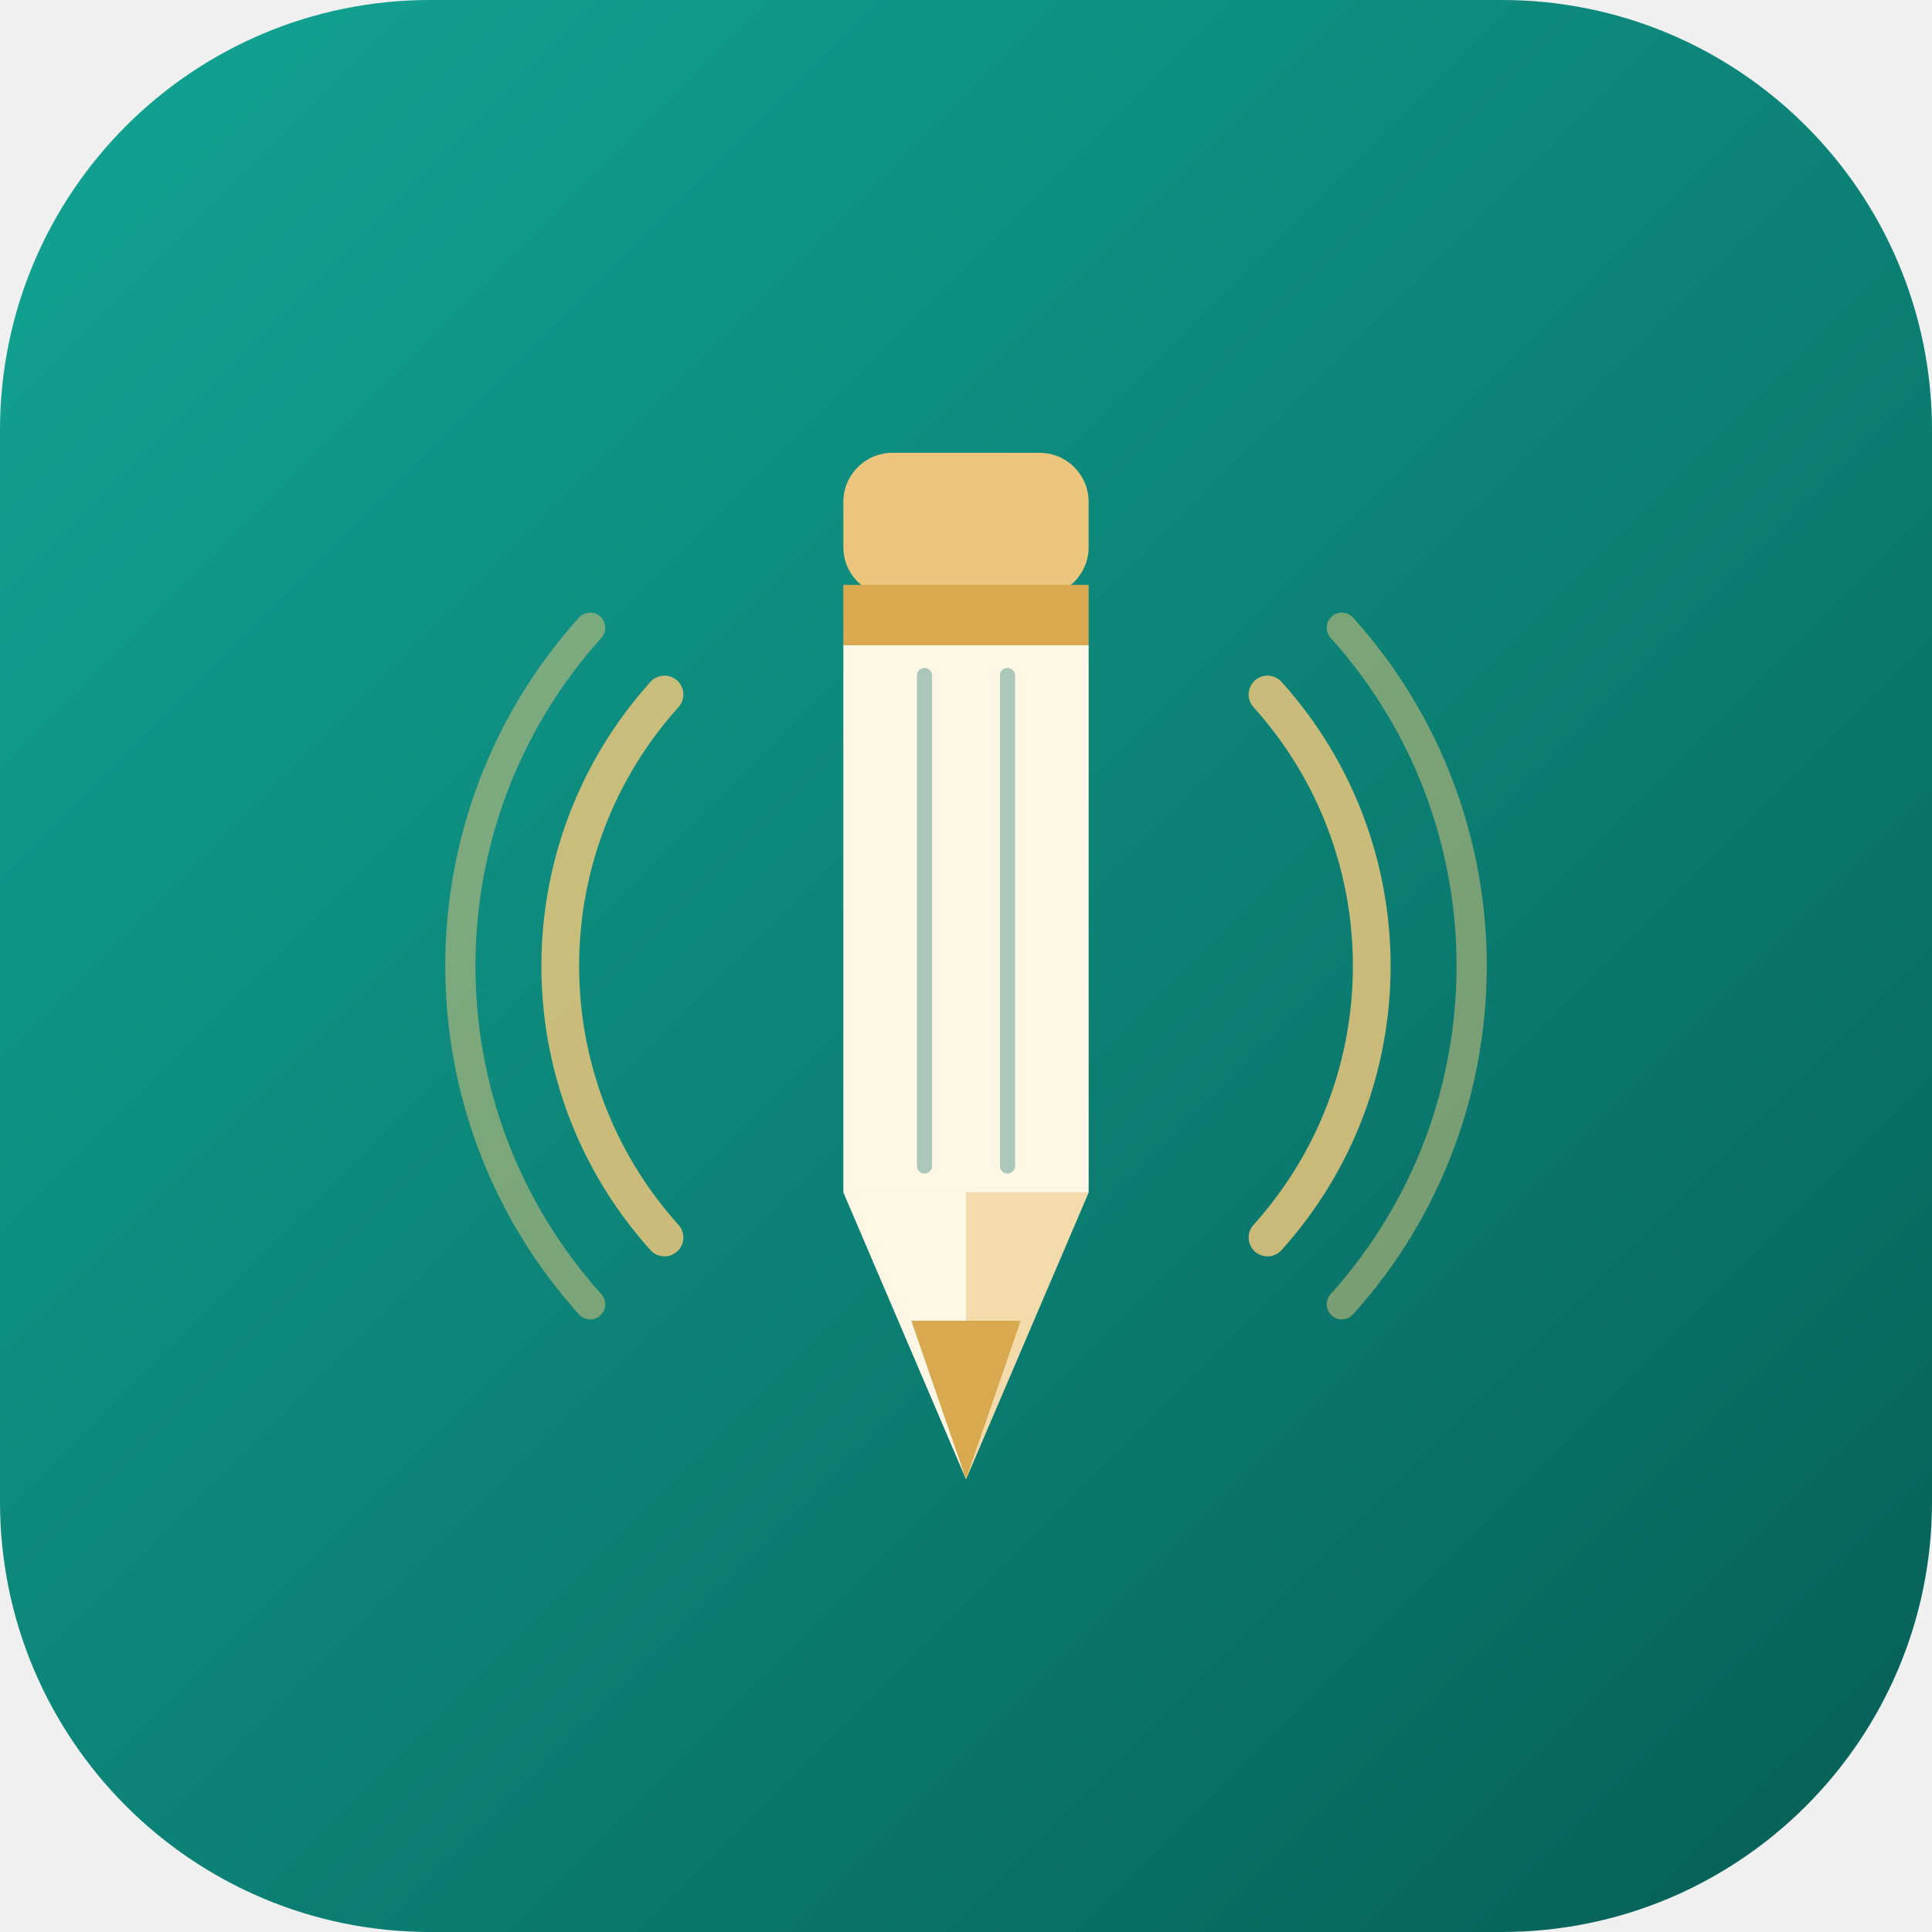
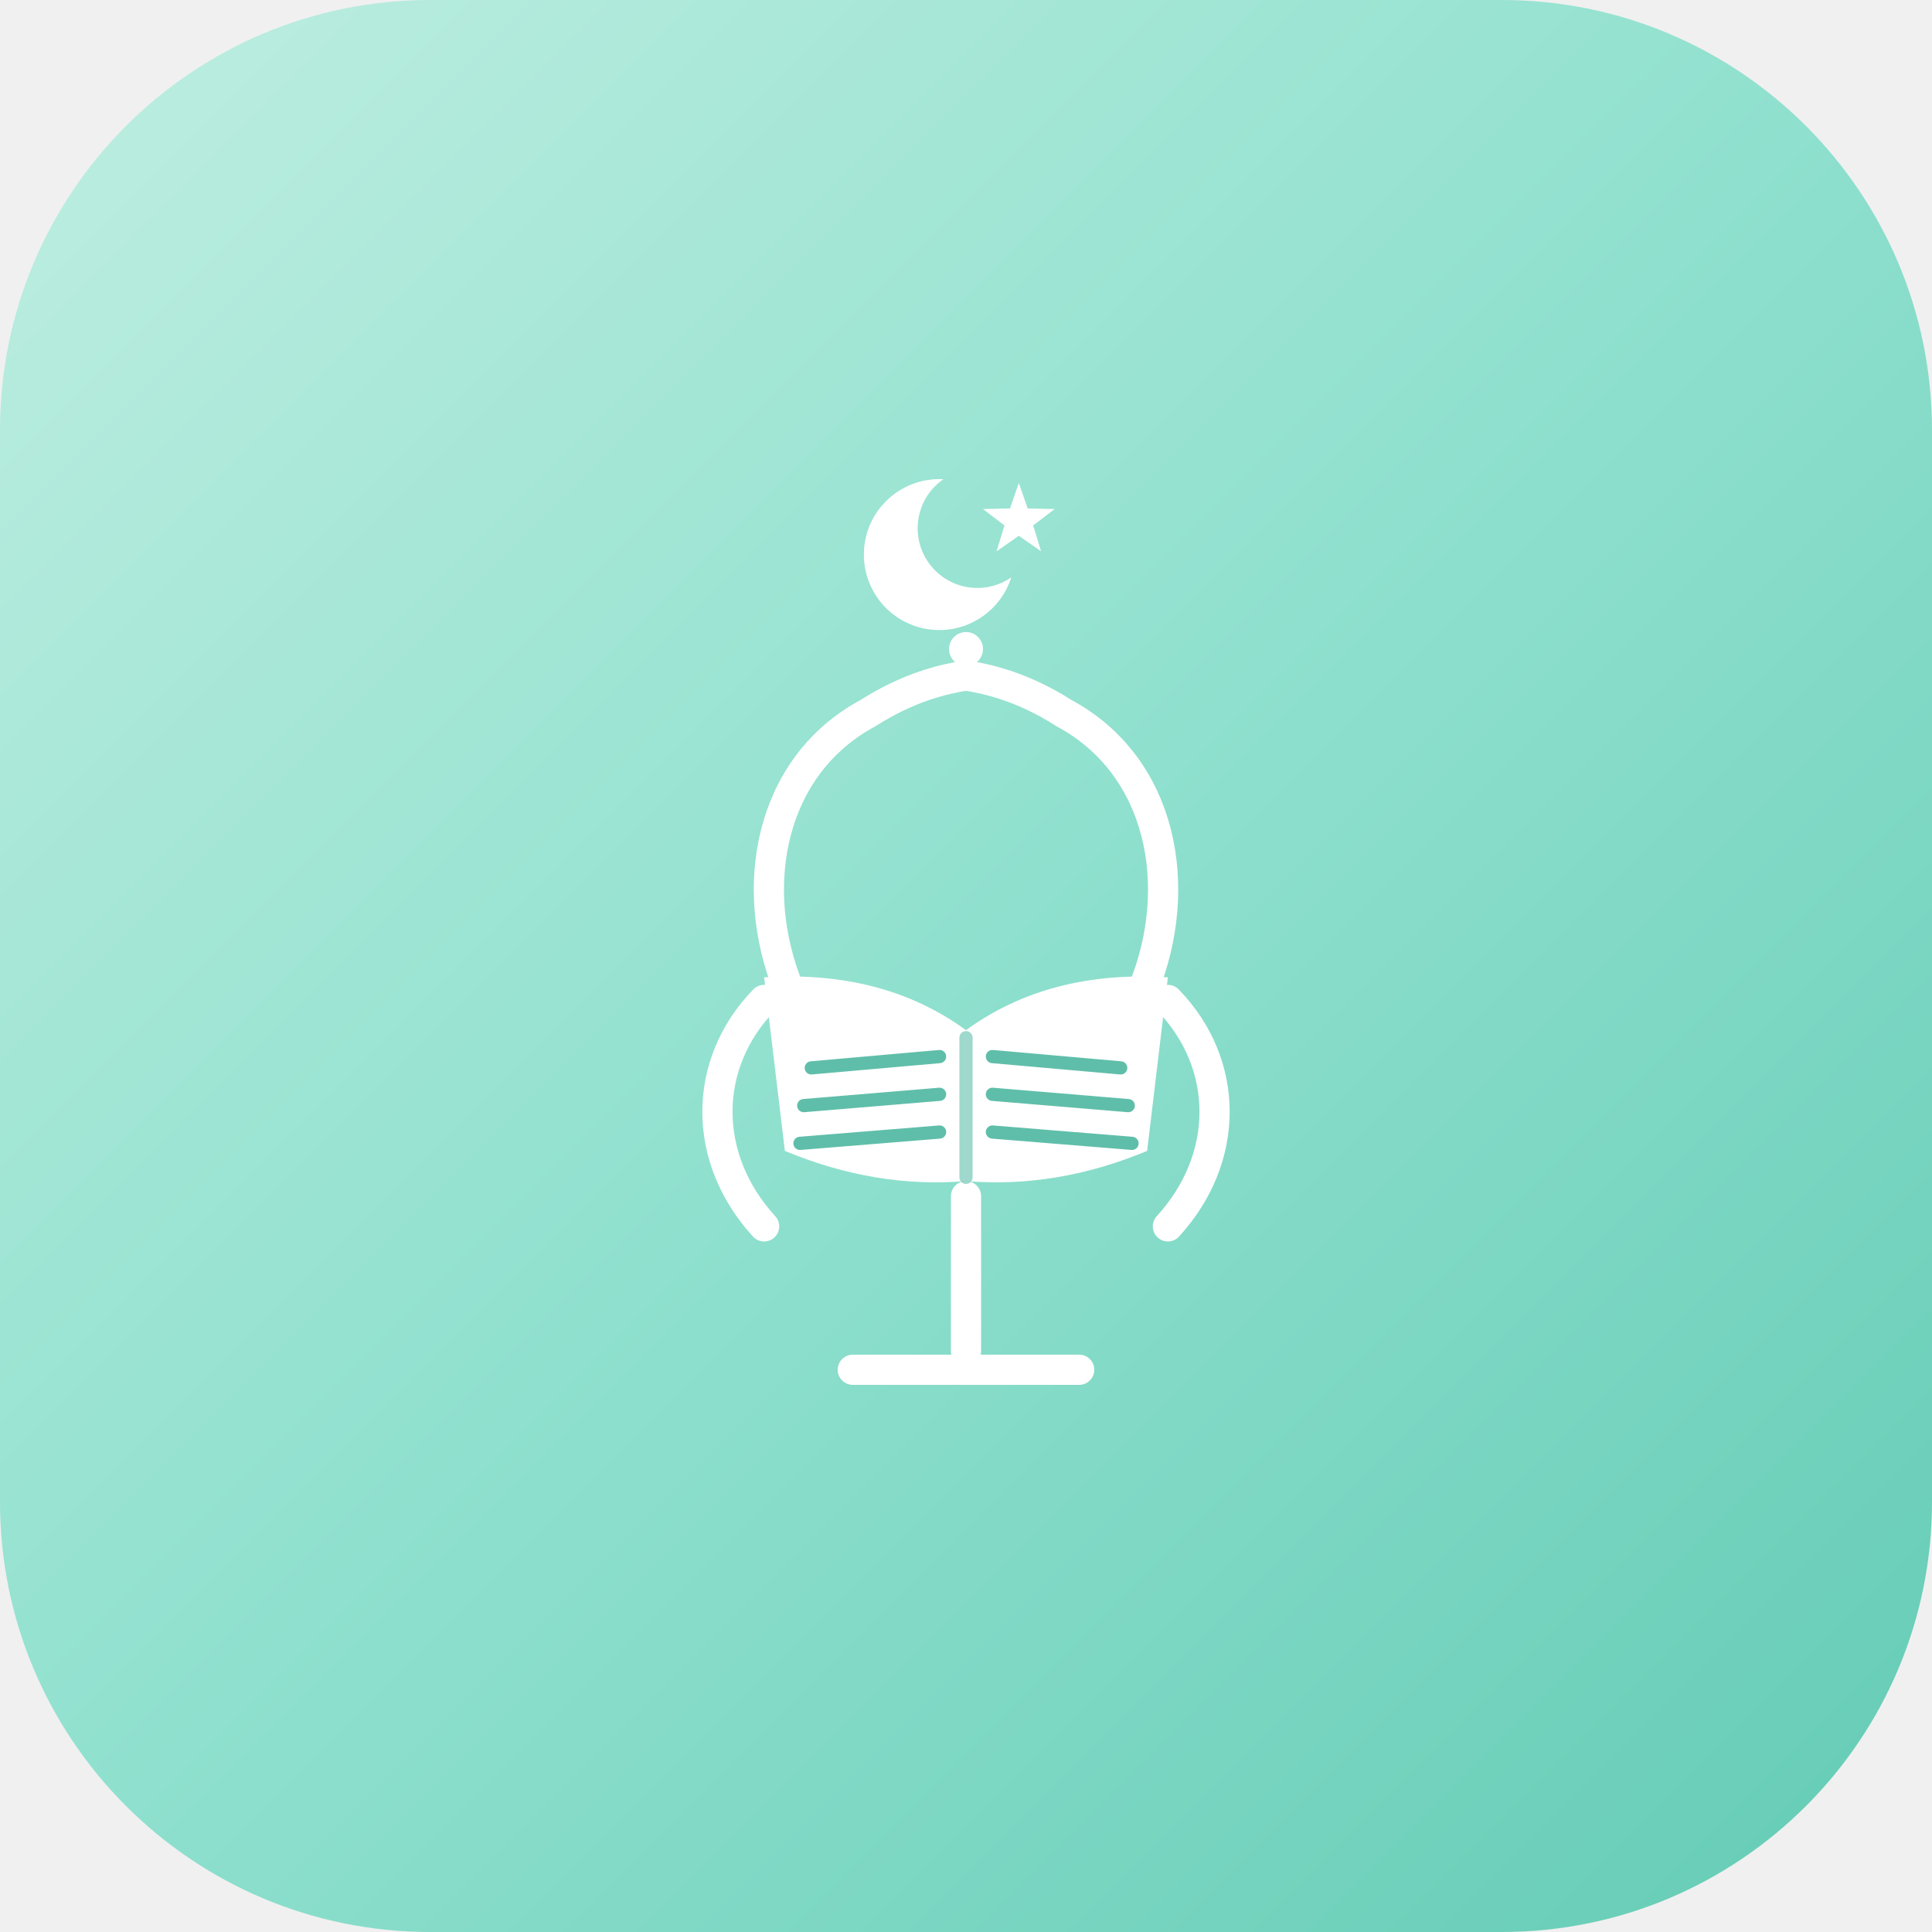
<svg xmlns="http://www.w3.org/2000/svg" width="1024" height="1024" viewBox="0 0 1024 1024">
  <defs>
    <linearGradient id="bg" x1="0" y1="0" x2="1" y2="1">
-       <stop offset="0" stop-color="#12A594" />
-       <stop offset="0.55" stop-color="#0C8074" />
-       <stop offset="1" stop-color="#075E55" />
+       <stop offset="0" stop-color="#BFEEE1" />
+       <stop offset="0.5" stop-color="#8FE0CE" />
+       <stop offset="1" stop-color="#63CBB4" />
    </linearGradient>
  </defs>
  <rect x="0" y="0" width="1024" height="1024" rx="228" fill="url(#bg)" />
-   <path d="M 352.2 368.1 A 215 215 0 0 0 352.2 655.9" fill="none" stroke="#EAC57B" stroke-width="20" stroke-linecap="round" opacity="0.85" />
-   <path d="M 671.8 368.1 A 215 215 0 0 1 671.8 655.9" fill="none" stroke="#EAC57B" stroke-width="20" stroke-linecap="round" opacity="0.85" />
-   <path d="M 312.8 332.7 A 268 268 0 0 0 312.8 691.3" fill="none" stroke="#EAC57B" stroke-width="16" stroke-linecap="round" opacity="0.5" />
-   <path d="M 711.2 332.7 A 268 268 0 0 1 711.2 691.3" fill="none" stroke="#EAC57B" stroke-width="16" stroke-linecap="round" opacity="0.5" />
-   <rect x="447" y="240" width="130" height="76" rx="26" fill="#EAC57B" />
-   <rect x="447" y="310" width="130" height="32" fill="#D8A94E" />
-   <rect x="447" y="342" width="130" height="290" fill="#FFF7E6" />
-   <line x1="490" y1="358" x2="490" y2="618" stroke="#0E6E63" stroke-width="8" stroke-linecap="round" opacity="0.35" />
-   <line x1="534" y1="358" x2="534" y2="618" stroke="#0E6E63" stroke-width="8" stroke-linecap="round" opacity="0.35" />
-   <path d="M 447 632 L 577 632 L 512 784 Z" fill="#FFF7E6" />
-   <path d="M 512 632 L 577 632 L 512 784 Z" fill="#EAC57B" opacity="0.55" />
-   <path d="M 483 700 L 541 700 L 512 784 Z" fill="#D8A94E" />
+   <g transform="translate(0,158)">
+     <path d="M 500 96 A 40 40 0 1 0 536 148 A 30 30 0 1 1 500 96 Z" fill="#FFFFFF" />
+     <path d="M 540.0 98.0 L 544.7 111.5 L 559.0 111.8 L 547.6 120.5 L 551.8 134.2 L 540.0 126.0 L 528.2 134.2 L 532.4 120.5 L 521.0 111.8 L 535.3 111.5 Z" fill="#FFFFFF" />
+     <path d="M 418 366 C 396 312 408 248 460 220 C 482 206 500 202 512 200 C 524 202 542 206 564 220 C 616 248 628 312 606 366" fill="none" stroke="#FFFFFF" stroke-width="16" stroke-linecap="round" />
+     <circle cx="512" cy="186" r="9" fill="#FFFFFF" />
+     <path d="M 405 372 C 372 406 372 456 405 492" fill="none" stroke="#FFFFFF" stroke-width="16" stroke-linecap="round" />
+     <path d="M 619 372 C 652 406 652 456 619 492" fill="none" stroke="#FFFFFF" stroke-width="16" stroke-linecap="round" />
+     <line x1="512" y1="476" x2="512" y2="558" stroke="#FFFFFF" stroke-width="16" stroke-linecap="round" />
+     <line x1="452" y1="568" x2="572" y2="568" stroke="#FFFFFF" stroke-width="16" stroke-linecap="round" />
+     <path d="M 512 388 Q 468 356 405 360 L 416 452 Q 464 472 512 468 Z" fill="#FFFFFF" />
+     <path d="M 512 388 Q 556 356 619 360 L 608 452 Q 560 472 512 468 Z" fill="#FFFFFF" />
+     <line x1="512" y1="392" x2="512" y2="466" stroke="#5FBEAA" stroke-width="7" stroke-linecap="round" opacity="0.6" />
+     <line x1="430" y1="408" x2="498" y2="402" stroke="#5FBEAA" stroke-width="7" stroke-linecap="round" />
+     <line x1="594" y1="408" x2="526" y2="402" stroke="#5FBEAA" stroke-width="7" stroke-linecap="round" />
+     <line x1="426" y1="428" x2="498" y2="422" stroke="#5FBEAA" stroke-width="7" stroke-linecap="round" />
+     <line x1="598" y1="428" x2="526" y2="422" stroke="#5FBEAA" stroke-width="7" stroke-linecap="round" />
+     <line x1="424" y1="448" x2="498" y2="442" stroke="#5FBEAA" stroke-width="7" stroke-linecap="round" />
+     <line x1="600" y1="448" x2="526" y2="442" stroke="#5FBEAA" stroke-width="7" stroke-linecap="round" />
+   </g>
</svg>
